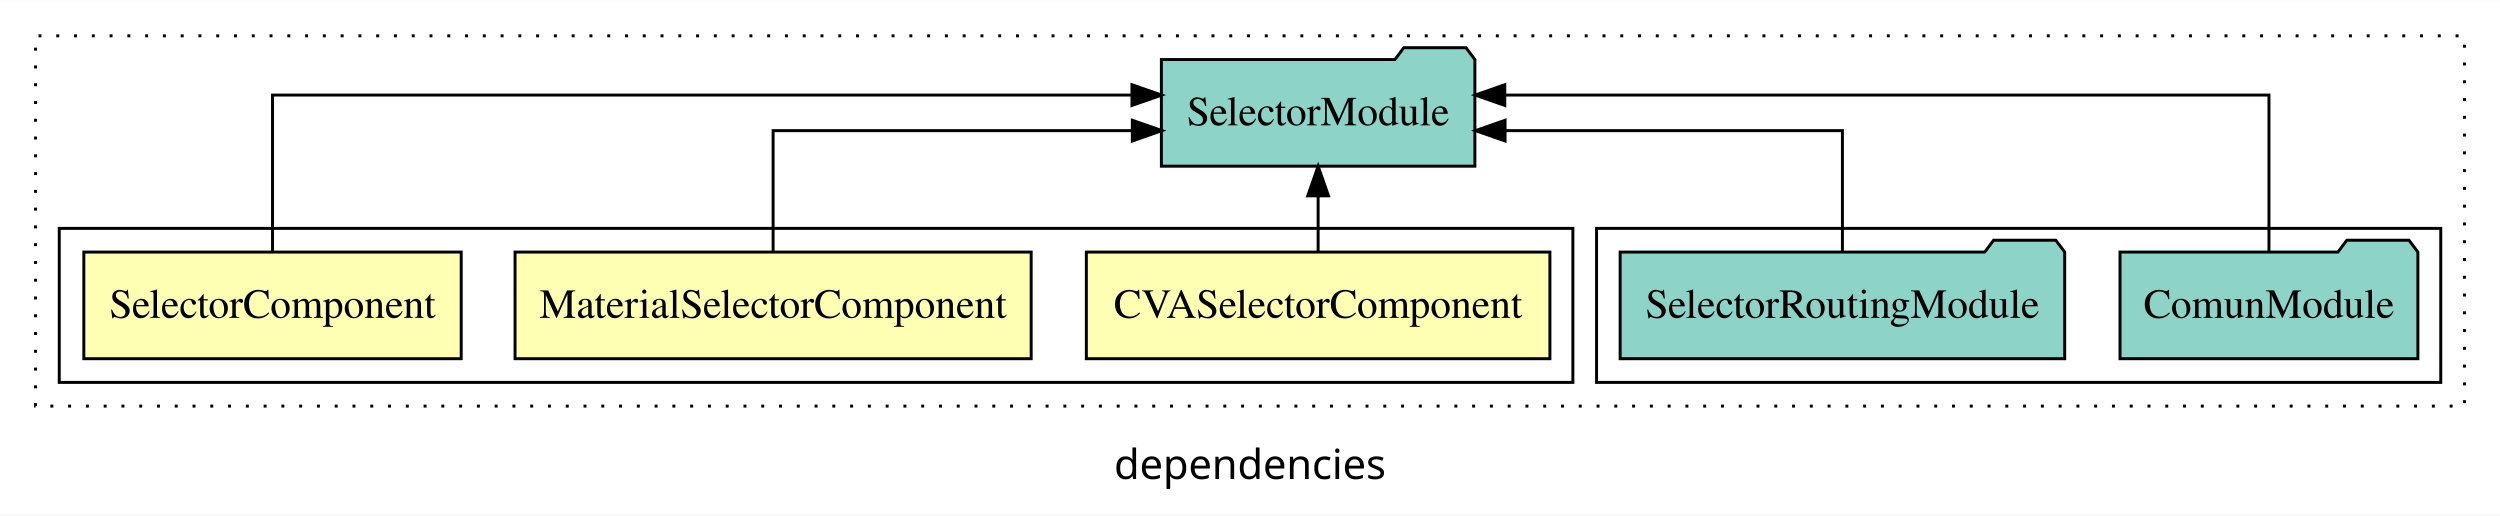
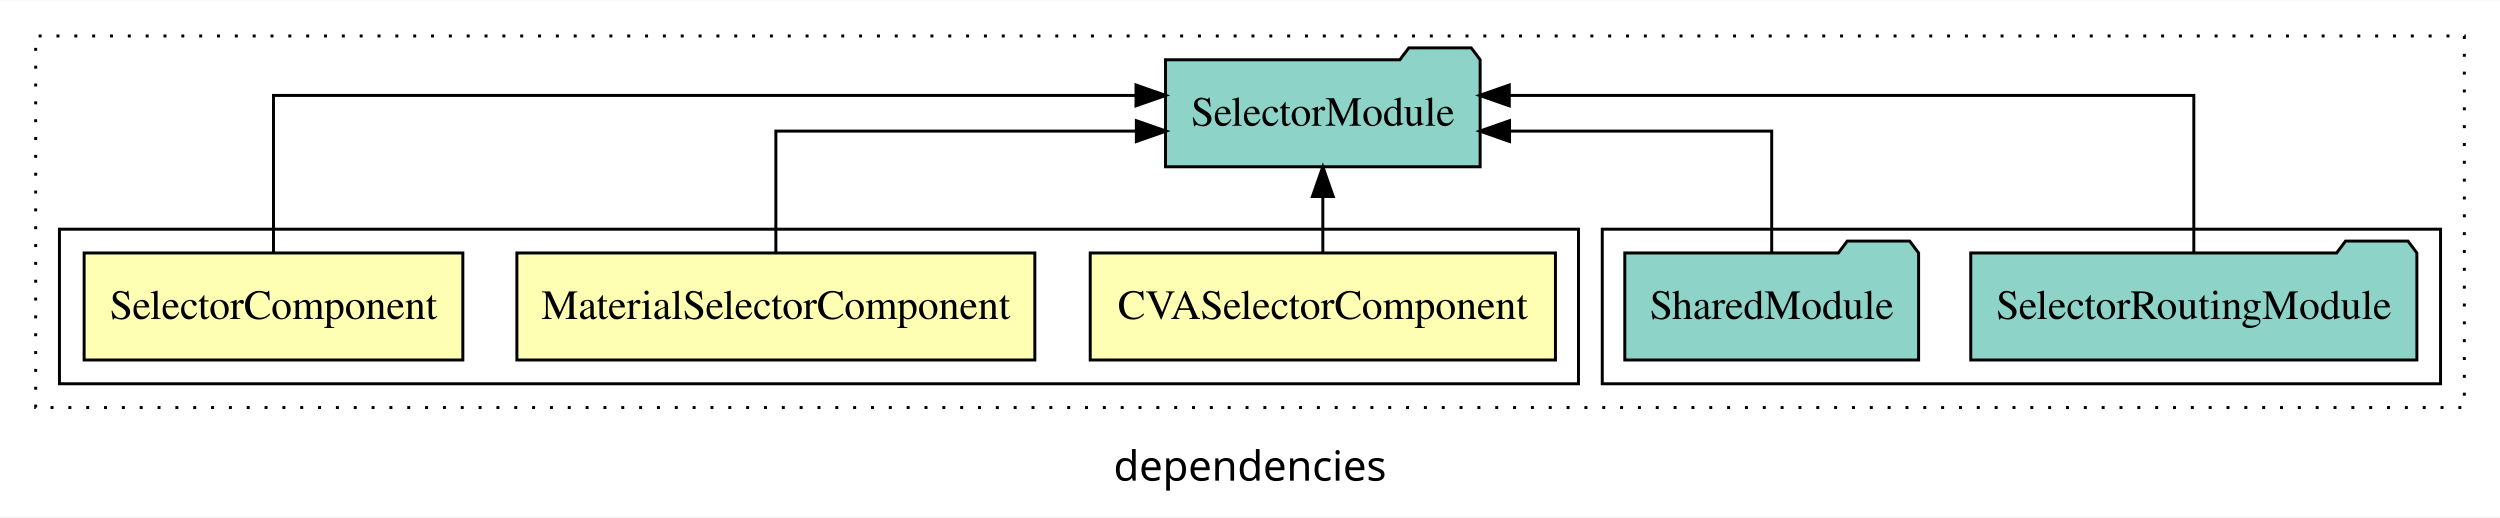
- <svg xmlns="http://www.w3.org/2000/svg" width="844pt" height="174pt" viewBox="0.00 0.00 844.00 173.80">
+ <svg xmlns="http://www.w3.org/2000/svg" width="841pt" height="174pt" viewBox="0.00 0.00 841.00 173.80">
  <g id="graph0" class="graph" transform="scale(1 1) rotate(0) translate(4 169.8)">
-     <polygon fill="white" stroke="transparent" points="-4,4 -4,-169.8 840,-169.8 840,4 -4,4" />
-     <text text-anchor="middle" x="418" y="-8.2" font-family="sans-serif" font-size="14.00">dependencies</text>
+     <polygon fill="white" stroke="transparent" points="-4,4 -4,-169.8 837,-169.8 837,4 -4,4" />
+     <text text-anchor="middle" x="416.5" y="-8.2" font-family="sans-serif" font-size="14.00">dependencies</text>
    <g id="clust1" class="cluster">
-       <polygon fill="none" stroke="black" stroke-dasharray="1,5" points="8,-32.8 8,-157.8 828,-157.8 828,-32.8 8,-32.8" />
+       <polygon fill="none" stroke="black" stroke-dasharray="1,5" points="8,-32.8 8,-157.8 825,-157.8 825,-32.8 8,-32.8" />
    </g>
    <g id="clust6" class="cluster">
-       <polygon fill="none" stroke="black" points="535,-40.8 535,-92.8 820,-92.8 820,-40.8 535,-40.8" />
+       <polygon fill="none" stroke="black" points="535,-40.8 535,-92.8 817,-92.8 817,-40.8 535,-40.8" />
    </g>
    <g id="clust2" class="cluster">
      <polygon fill="none" stroke="black" points="16,-40.8 16,-92.8 527,-92.8 527,-40.8 16,-40.8" />
    </g>
    <g id="node1" class="node">
      <polygon fill="#ffffb3" stroke="black" points="519.25,-84.8 362.75,-84.8 362.75,-48.8 519.25,-48.8 519.25,-84.8" />
      <text text-anchor="middle" x="441" y="-62.6" font-family="Times,serif" font-size="14.00">CVASelectorComponent</text>
    </g>
    <g id="node4" class="node">
      <polygon fill="#8dd3c7" stroke="black" points="493.92,-149.8 490.92,-153.8 469.92,-153.8 466.92,-149.8 388.08,-149.8 388.08,-113.8 493.92,-113.8 493.92,-149.8" />
      <text text-anchor="middle" x="441" y="-127.6" font-family="Times,serif" font-size="14.00">SelectorModule</text>
    </g>
    <g id="edge1" class="edge">
      <path fill="none" stroke="black" d="M441,-84.91C441,-84.91 441,-103.79 441,-103.79" />
      <polygon fill="black" stroke="black" points="437.5,-103.79 441,-113.79 444.5,-103.79 437.5,-103.79" />
    </g>
    <g id="node2" class="node">
      <polygon fill="#ffffb3" stroke="black" points="344.12,-84.8 169.88,-84.8 169.88,-48.8 344.12,-48.8 344.12,-84.8" />
      <text text-anchor="middle" x="257" y="-62.6" font-family="Times,serif" font-size="14.00">MaterialSelectorComponent</text>
    </g>
    <g id="edge2" class="edge">
      <path fill="none" stroke="black" d="M257,-84.82C257,-102.17 257,-125.8 257,-125.8 257,-125.8 378.27,-125.8 378.27,-125.8" />
      <polygon fill="black" stroke="black" points="378.27,-129.3 388.27,-125.8 378.27,-122.3 378.27,-129.3" />
    </g>
    <g id="node3" class="node">
      <polygon fill="#ffffb3" stroke="black" points="151.7,-84.8 24.3,-84.8 24.3,-48.8 151.7,-48.8 151.7,-84.8" />
      <text text-anchor="middle" x="88" y="-62.6" font-family="Times,serif" font-size="14.00">SelectorComponent</text>
    </g>
    <g id="edge3" class="edge">
      <path fill="none" stroke="black" d="M88,-85.08C88,-106.12 88,-137.8 88,-137.8 88,-137.8 378.15,-137.8 378.15,-137.8" />
      <polygon fill="black" stroke="black" points="378.15,-141.3 388.15,-137.8 378.15,-134.3 378.15,-141.3" />
    </g>
    <g id="node5" class="node">
-       <polygon fill="#8dd3c7" stroke="black" points="812.28,-84.8 809.28,-88.8 788.28,-88.8 785.28,-84.8 711.72,-84.8 711.72,-48.8 812.28,-48.8 812.28,-84.8" />
-       <text text-anchor="middle" x="762" y="-62.6" font-family="Times,serif" font-size="14.00">ComunModule</text>
+       <polygon fill="#8dd3c7" stroke="black" points="809.04,-84.8 806.04,-88.8 785.04,-88.8 782.04,-84.8 658.96,-84.8 658.96,-48.8 809.04,-48.8 809.04,-84.8" />
+       <text text-anchor="middle" x="734" y="-62.6" font-family="Times,serif" font-size="14.00">SelectorRoutingModule</text>
    </g>
    <g id="edge4" class="edge">
-       <path fill="none" stroke="black" d="M762,-85.08C762,-106.12 762,-137.8 762,-137.8 762,-137.8 504.01,-137.8 504.01,-137.8" />
-       <polygon fill="black" stroke="black" points="504.01,-134.3 494.01,-137.8 504.01,-141.3 504.01,-134.3" />
+       <path fill="none" stroke="black" d="M734,-85.08C734,-106.12 734,-137.8 734,-137.8 734,-137.8 503.72,-137.8 503.72,-137.8" />
+       <polygon fill="black" stroke="black" points="503.72,-134.3 493.72,-137.8 503.72,-141.3 503.72,-134.3" />
    </g>
    <g id="node6" class="node">
-       <polygon fill="#8dd3c7" stroke="black" points="693.04,-84.8 690.04,-88.8 669.04,-88.8 666.04,-84.8 542.96,-84.8 542.96,-48.8 693.04,-48.8 693.04,-84.8" />
-       <text text-anchor="middle" x="618" y="-62.6" font-family="Times,serif" font-size="14.00">SelectorRoutingModule</text>
+       <polygon fill="#8dd3c7" stroke="black" points="641.42,-84.8 638.42,-88.8 617.42,-88.8 614.42,-84.8 542.58,-84.8 542.58,-48.8 641.42,-48.8 641.42,-84.8" />
+       <text text-anchor="middle" x="592" y="-62.6" font-family="Times,serif" font-size="14.00">SharedModule</text>
    </g>
    <g id="edge5" class="edge">
-       <path fill="none" stroke="black" d="M618,-84.82C618,-102.17 618,-125.8 618,-125.8 618,-125.8 504.11,-125.8 504.11,-125.8" />
-       <polygon fill="black" stroke="black" points="504.11,-122.3 494.11,-125.8 504.11,-129.3 504.11,-122.3" />
+       <path fill="none" stroke="black" d="M592,-84.82C592,-102.17 592,-125.8 592,-125.8 592,-125.8 503.81,-125.8 503.81,-125.8" />
+       <polygon fill="black" stroke="black" points="503.81,-122.3 493.81,-125.8 503.81,-129.3 503.81,-122.3" />
    </g>
  </g>
</svg>
